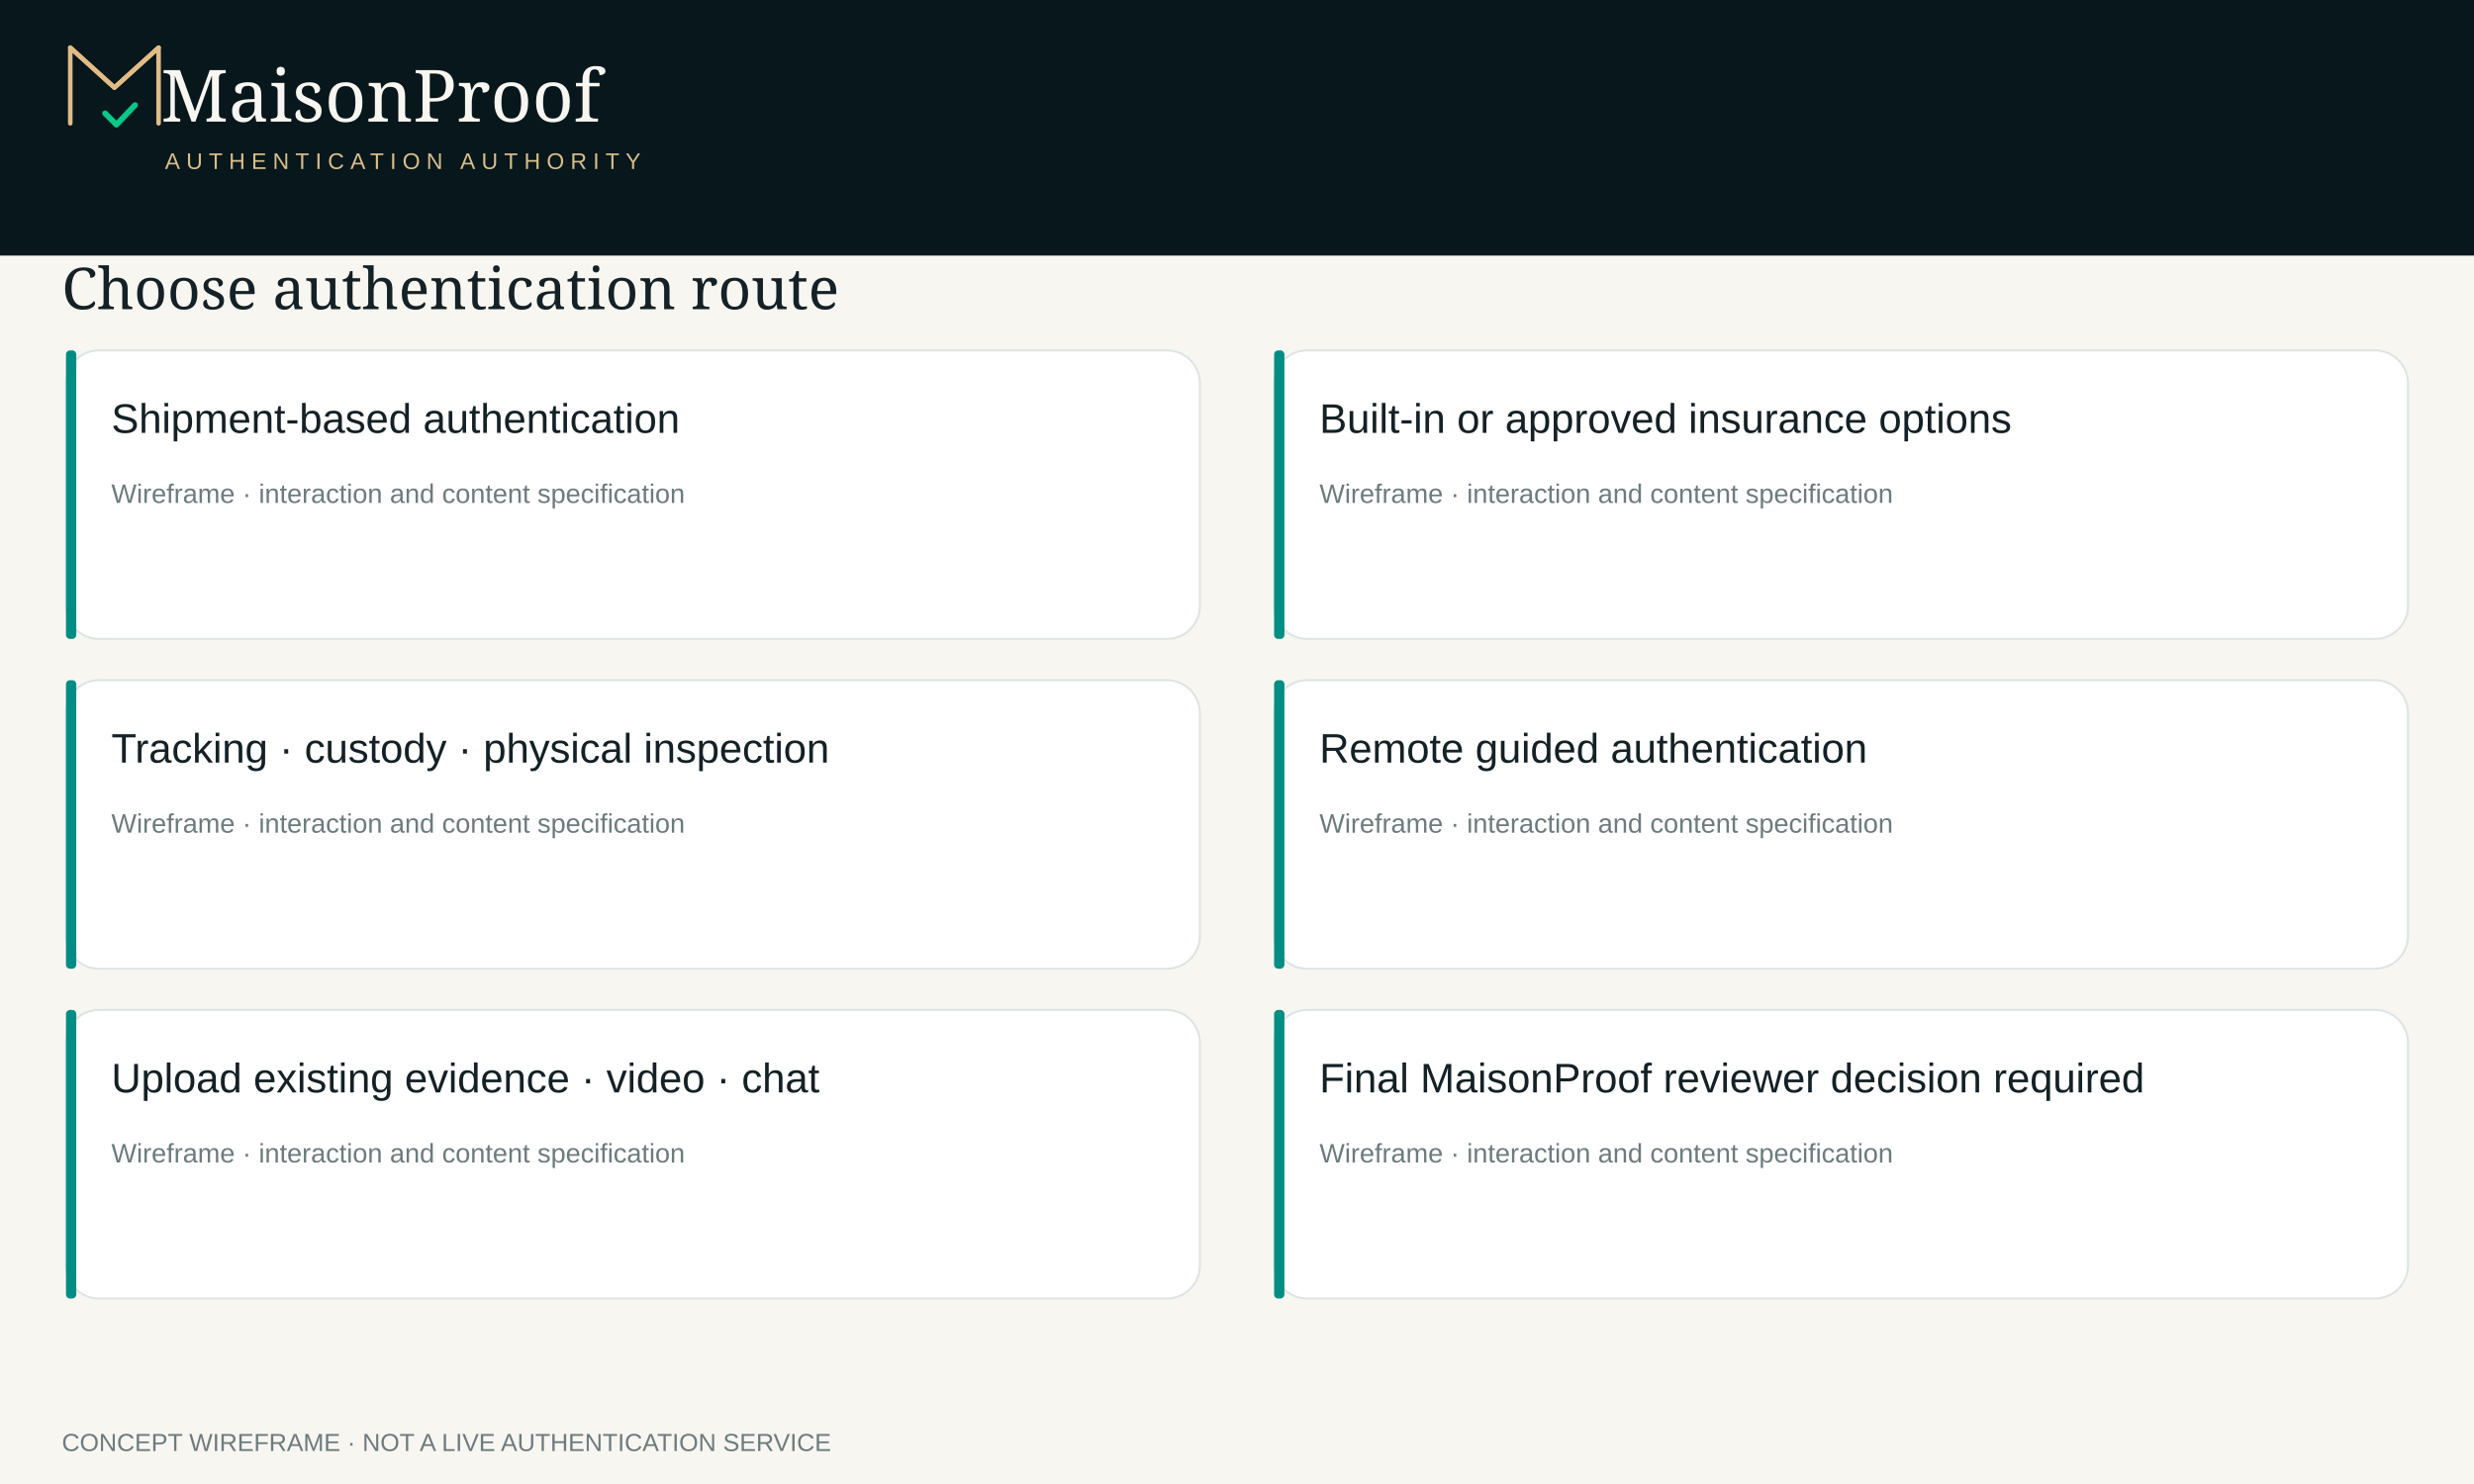
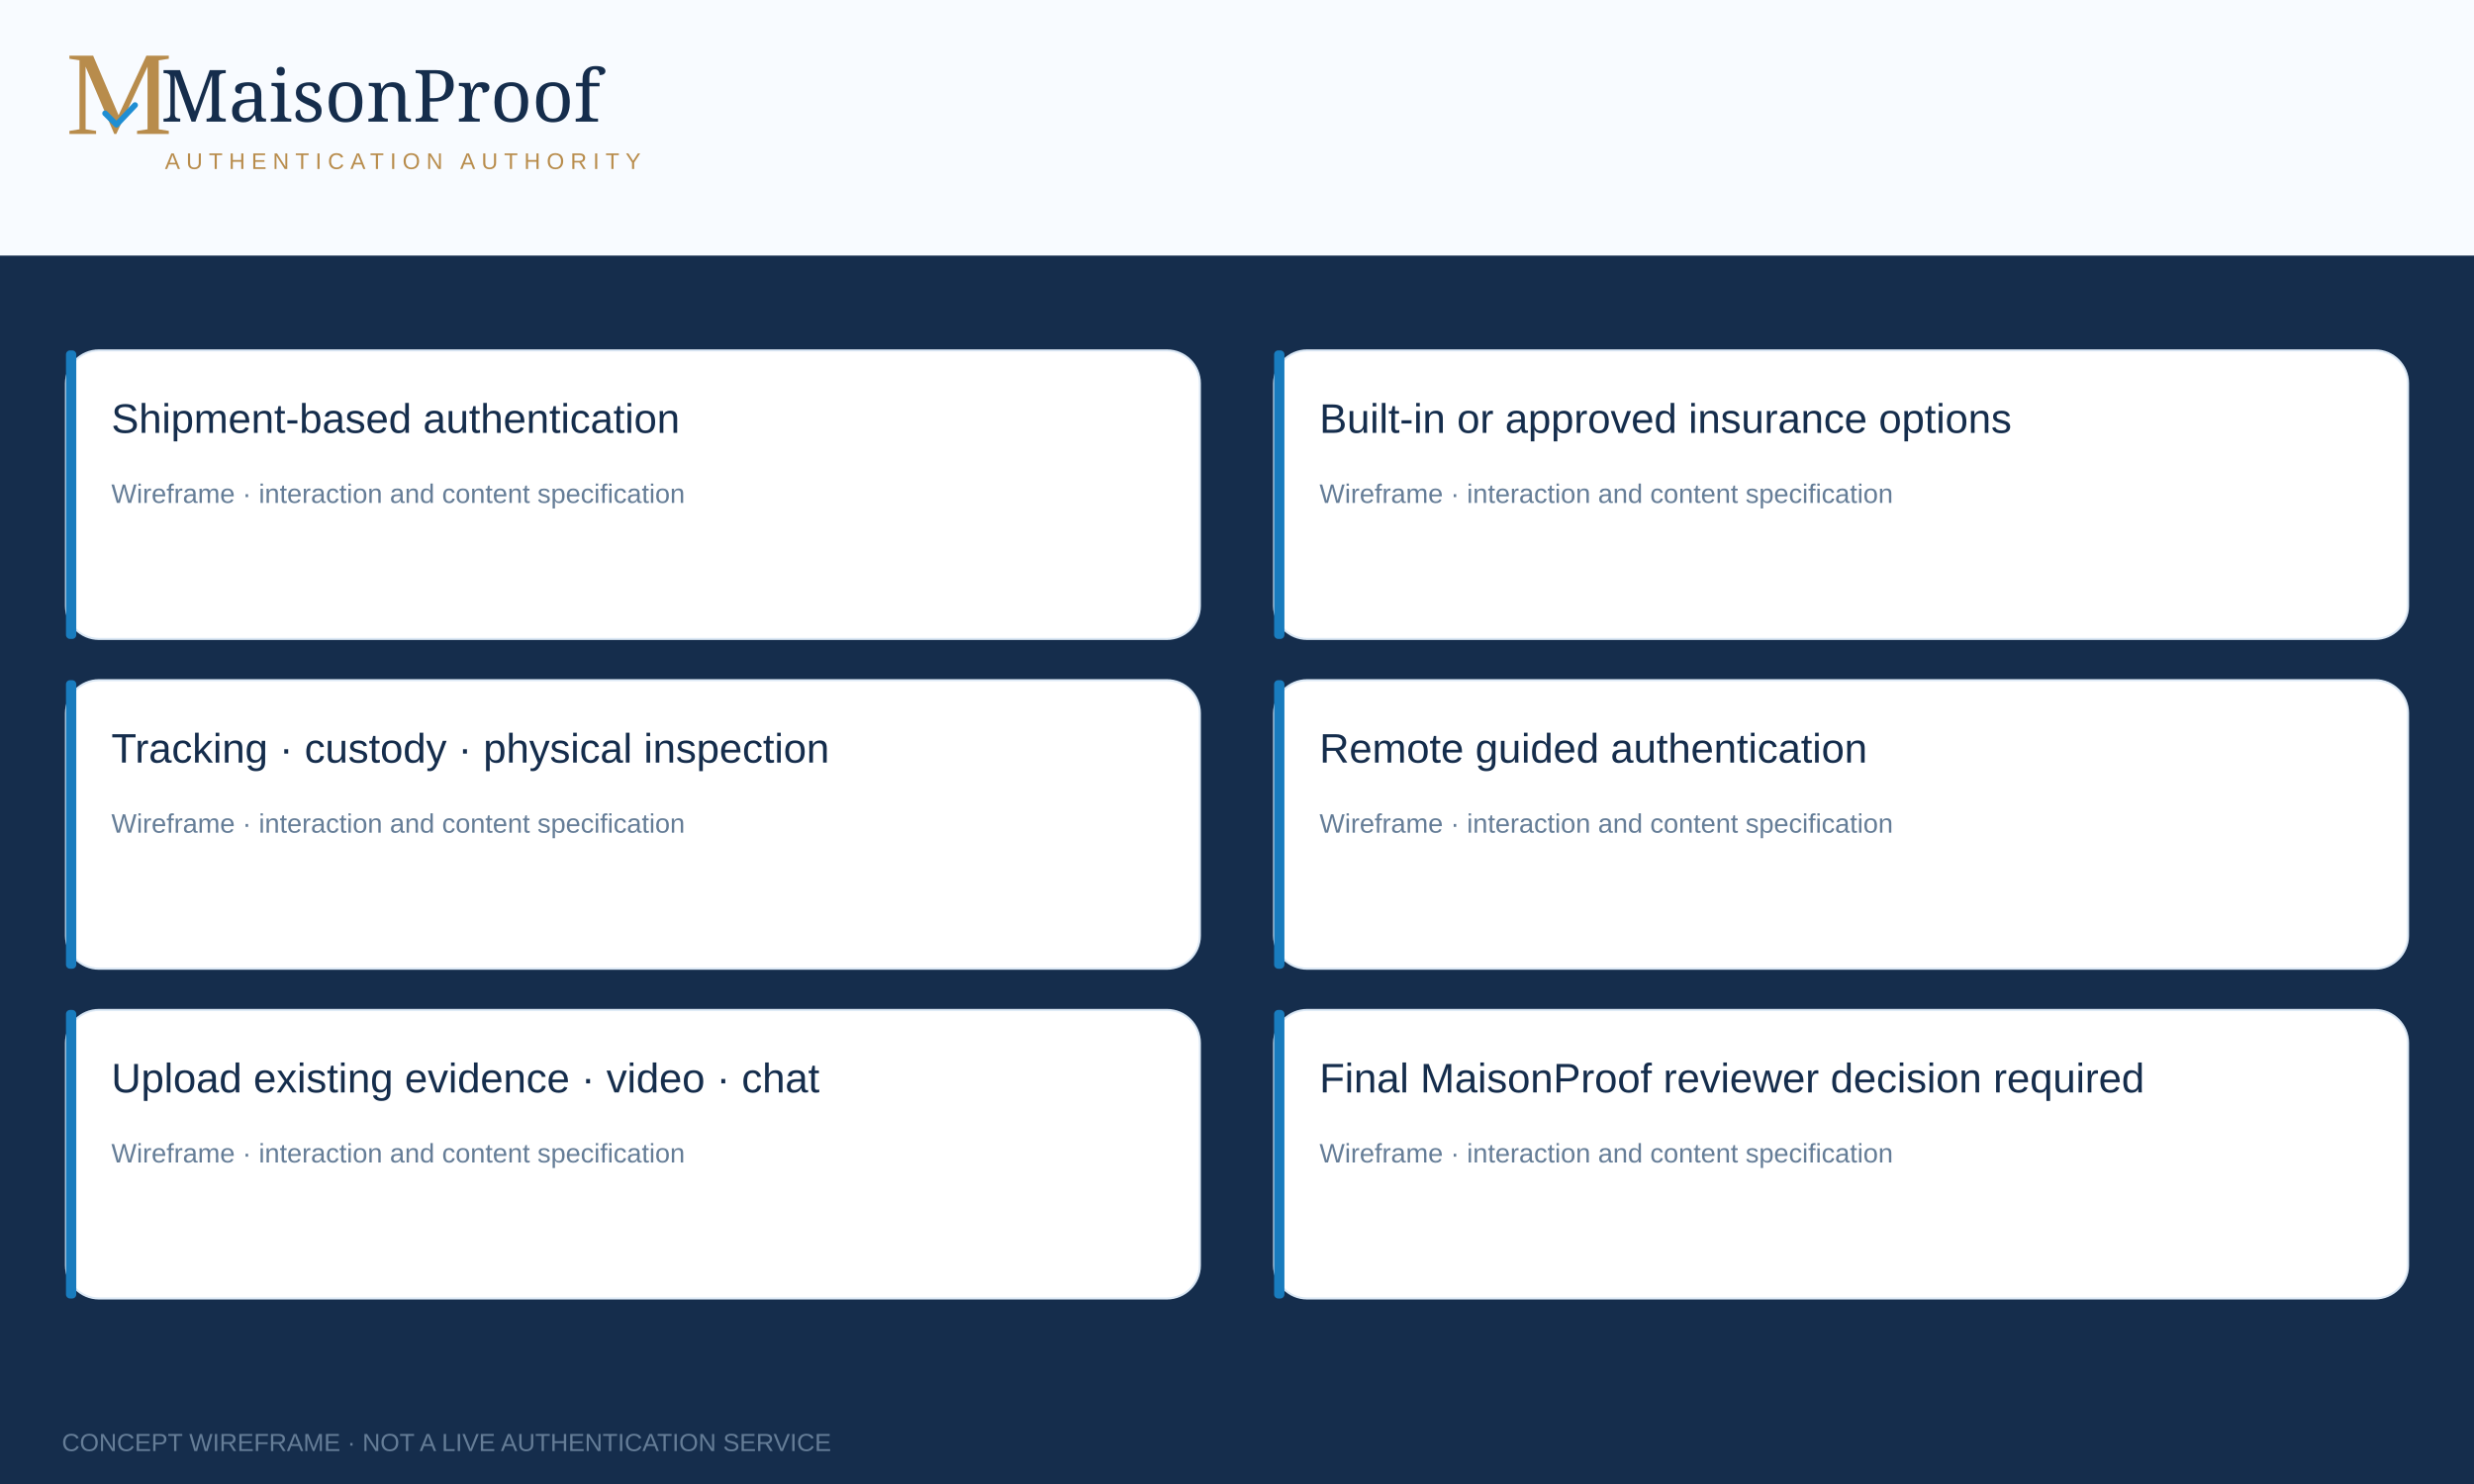
<svg xmlns="http://www.w3.org/2000/svg" width="1200" height="720" viewBox="0 0 1200 720">
-   <rect width="1200" height="720" fill="#F8F6F1" />
-   <rect width="1200" height="124" fill="#07171B" />
-   <g transform="translate(30 17) scale(.34)" fill="none" stroke="#E1BC85" stroke-width="6.5" stroke-linecap="round" stroke-linejoin="round">
-     <path d="M12 126 V18 L75 75 L138 18 V126" />
-     <path d="M12 18 L75 75 L138 18" />
-   </g>
-   <path d="M51 55 l5.5 5.5 9-9.5" fill="none" stroke="#08C887" stroke-width="2.8" stroke-linecap="round" stroke-linejoin="round" />
-   <text x="78" y="59" fill="#F8F6F1" font-family="Georgia,serif" font-size="35">MaisonProof</text>
-   <text x="80" y="82" fill="#D9BD8A" font-family="Arial,sans-serif" letter-spacing="3" font-size="11">AUTHENTICATION AUTHORITY</text>
-   <text x="30" y="150" fill="#142126" font-family="Georgia,serif" font-size="28">Choose authentication route</text>
-   <rect x="32" y="170" width="550" height="140" rx="16" fill="#FFFFFF" stroke="#DDE5E3" />
-   <rect x="32" y="170" width="5" height="140" rx="2" fill="#008E84" />
-   <text x="54" y="210" fill="#142126" font-size="20" font-family="Arial,sans-serif">Shipment-based authentication</text>
-   <text x="54" y="244" fill="#6D7B7D" font-size="13" font-family="Arial,sans-serif">Wireframe · interaction and content specification</text>
-   <rect x="618" y="170" width="550" height="140" rx="16" fill="#FFFFFF" stroke="#DDE5E3" />
-   <rect x="618" y="170" width="5" height="140" rx="2" fill="#008E84" />
-   <text x="640" y="210" fill="#142126" font-size="20" font-family="Arial,sans-serif">Built-in or approved insurance options</text>
-   <text x="640" y="244" fill="#6D7B7D" font-size="13" font-family="Arial,sans-serif">Wireframe · interaction and content specification</text>
-   <rect x="32" y="330" width="550" height="140" rx="16" fill="#FFFFFF" stroke="#DDE5E3" />
-   <rect x="32" y="330" width="5" height="140" rx="2" fill="#008E84" />
-   <text x="54" y="370" fill="#142126" font-size="20" font-family="Arial,sans-serif">Tracking · custody · physical inspection</text>
-   <text x="54" y="404" fill="#6D7B7D" font-size="13" font-family="Arial,sans-serif">Wireframe · interaction and content specification</text>
-   <rect x="618" y="330" width="550" height="140" rx="16" fill="#FFFFFF" stroke="#DDE5E3" />
-   <rect x="618" y="330" width="5" height="140" rx="2" fill="#008E84" />
-   <text x="640" y="370" fill="#142126" font-size="20" font-family="Arial,sans-serif">Remote guided authentication</text>
-   <text x="640" y="404" fill="#6D7B7D" font-size="13" font-family="Arial,sans-serif">Wireframe · interaction and content specification</text>
-   <rect x="32" y="490" width="550" height="140" rx="16" fill="#FFFFFF" stroke="#DDE5E3" />
-   <rect x="32" y="490" width="5" height="140" rx="2" fill="#008E84" />
-   <text x="54" y="530" fill="#142126" font-size="20" font-family="Arial,sans-serif">Upload existing evidence · video · chat</text>
-   <text x="54" y="564" fill="#6D7B7D" font-size="13" font-family="Arial,sans-serif">Wireframe · interaction and content specification</text>
-   <rect x="618" y="490" width="550" height="140" rx="16" fill="#FFFFFF" stroke="#DDE5E3" />
-   <rect x="618" y="490" width="5" height="140" rx="2" fill="#008E84" />
-   <text x="640" y="530" fill="#142126" font-size="20" font-family="Arial,sans-serif">Final MaisonProof reviewer decision required</text>
-   <text x="640" y="564" fill="#6D7B7D" font-size="13" font-family="Arial,sans-serif">Wireframe · interaction and content specification</text>
-   <text x="30" y="704" fill="#6D7B7D" font-size="12" font-family="Arial,sans-serif">CONCEPT WIREFRAME · NOT A LIVE AUTHENTICATION SERVICE</text>
+   <rect width="1200" height="720" fill="#152d4c" />
+   <rect width="1200" height="124" fill="#f8fbff" />
+   <text x="32" y="65" fill="#b88c4c" font-family="Bodoni MT, Didot, Times New Roman, Georgia, serif" font-size="58" font-weight="400">M</text>
+   <path d="M51 55 l5.5 5.5 9-9.5" fill="none" stroke="#1f8ed3" stroke-width="2.8" stroke-linecap="round" stroke-linejoin="round" />
+   <text x="78" y="59" fill="#152d4c" font-family="Georgia,serif" font-size="35">MaisonProof</text>
+   <text x="80" y="82" fill="#b88c4c" font-family="Arial,sans-serif" letter-spacing="3" font-size="11">AUTHENTICATION AUTHORITY</text>
+   <text x="30" y="150" fill="#152d4c" font-family="Georgia,serif" font-size="28">Choose authentication route</text>
+   <rect x="32" y="170" width="550" height="140" rx="16" fill="#ffffff" stroke="#dbe8f5" />
+   <rect x="32" y="170" width="5" height="140" rx="2" fill="#197cbe" />
+   <text x="54" y="210" fill="#152d4c" font-size="20" font-family="Arial,sans-serif">Shipment-based authentication</text>
+   <text x="54" y="244" fill="#657d97" font-size="13" font-family="Arial,sans-serif">Wireframe · interaction and content specification</text>
+   <rect x="618" y="170" width="550" height="140" rx="16" fill="#ffffff" stroke="#dbe8f5" />
+   <rect x="618" y="170" width="5" height="140" rx="2" fill="#197cbe" />
+   <text x="640" y="210" fill="#152d4c" font-size="20" font-family="Arial,sans-serif">Built-in or approved insurance options</text>
+   <text x="640" y="244" fill="#657d97" font-size="13" font-family="Arial,sans-serif">Wireframe · interaction and content specification</text>
+   <rect x="32" y="330" width="550" height="140" rx="16" fill="#ffffff" stroke="#dbe8f5" />
+   <rect x="32" y="330" width="5" height="140" rx="2" fill="#197cbe" />
+   <text x="54" y="370" fill="#152d4c" font-size="20" font-family="Arial,sans-serif">Tracking · custody · physical inspection</text>
+   <text x="54" y="404" fill="#657d97" font-size="13" font-family="Arial,sans-serif">Wireframe · interaction and content specification</text>
+   <rect x="618" y="330" width="550" height="140" rx="16" fill="#ffffff" stroke="#dbe8f5" />
+   <rect x="618" y="330" width="5" height="140" rx="2" fill="#197cbe" />
+   <text x="640" y="370" fill="#152d4c" font-size="20" font-family="Arial,sans-serif">Remote guided authentication</text>
+   <text x="640" y="404" fill="#657d97" font-size="13" font-family="Arial,sans-serif">Wireframe · interaction and content specification</text>
+   <rect x="32" y="490" width="550" height="140" rx="16" fill="#ffffff" stroke="#dbe8f5" />
+   <rect x="32" y="490" width="5" height="140" rx="2" fill="#197cbe" />
+   <text x="54" y="530" fill="#152d4c" font-size="20" font-family="Arial,sans-serif">Upload existing evidence · video · chat</text>
+   <text x="54" y="564" fill="#657d97" font-size="13" font-family="Arial,sans-serif">Wireframe · interaction and content specification</text>
+   <rect x="618" y="490" width="550" height="140" rx="16" fill="#ffffff" stroke="#dbe8f5" />
+   <rect x="618" y="490" width="5" height="140" rx="2" fill="#197cbe" />
+   <text x="640" y="530" fill="#152d4c" font-size="20" font-family="Arial,sans-serif">Final MaisonProof reviewer decision required</text>
+   <text x="640" y="564" fill="#657d97" font-size="13" font-family="Arial,sans-serif">Wireframe · interaction and content specification</text>
+   <text x="30" y="704" fill="#657d97" font-size="12" font-family="Arial,sans-serif">CONCEPT WIREFRAME · NOT A LIVE AUTHENTICATION SERVICE</text>
</svg>
